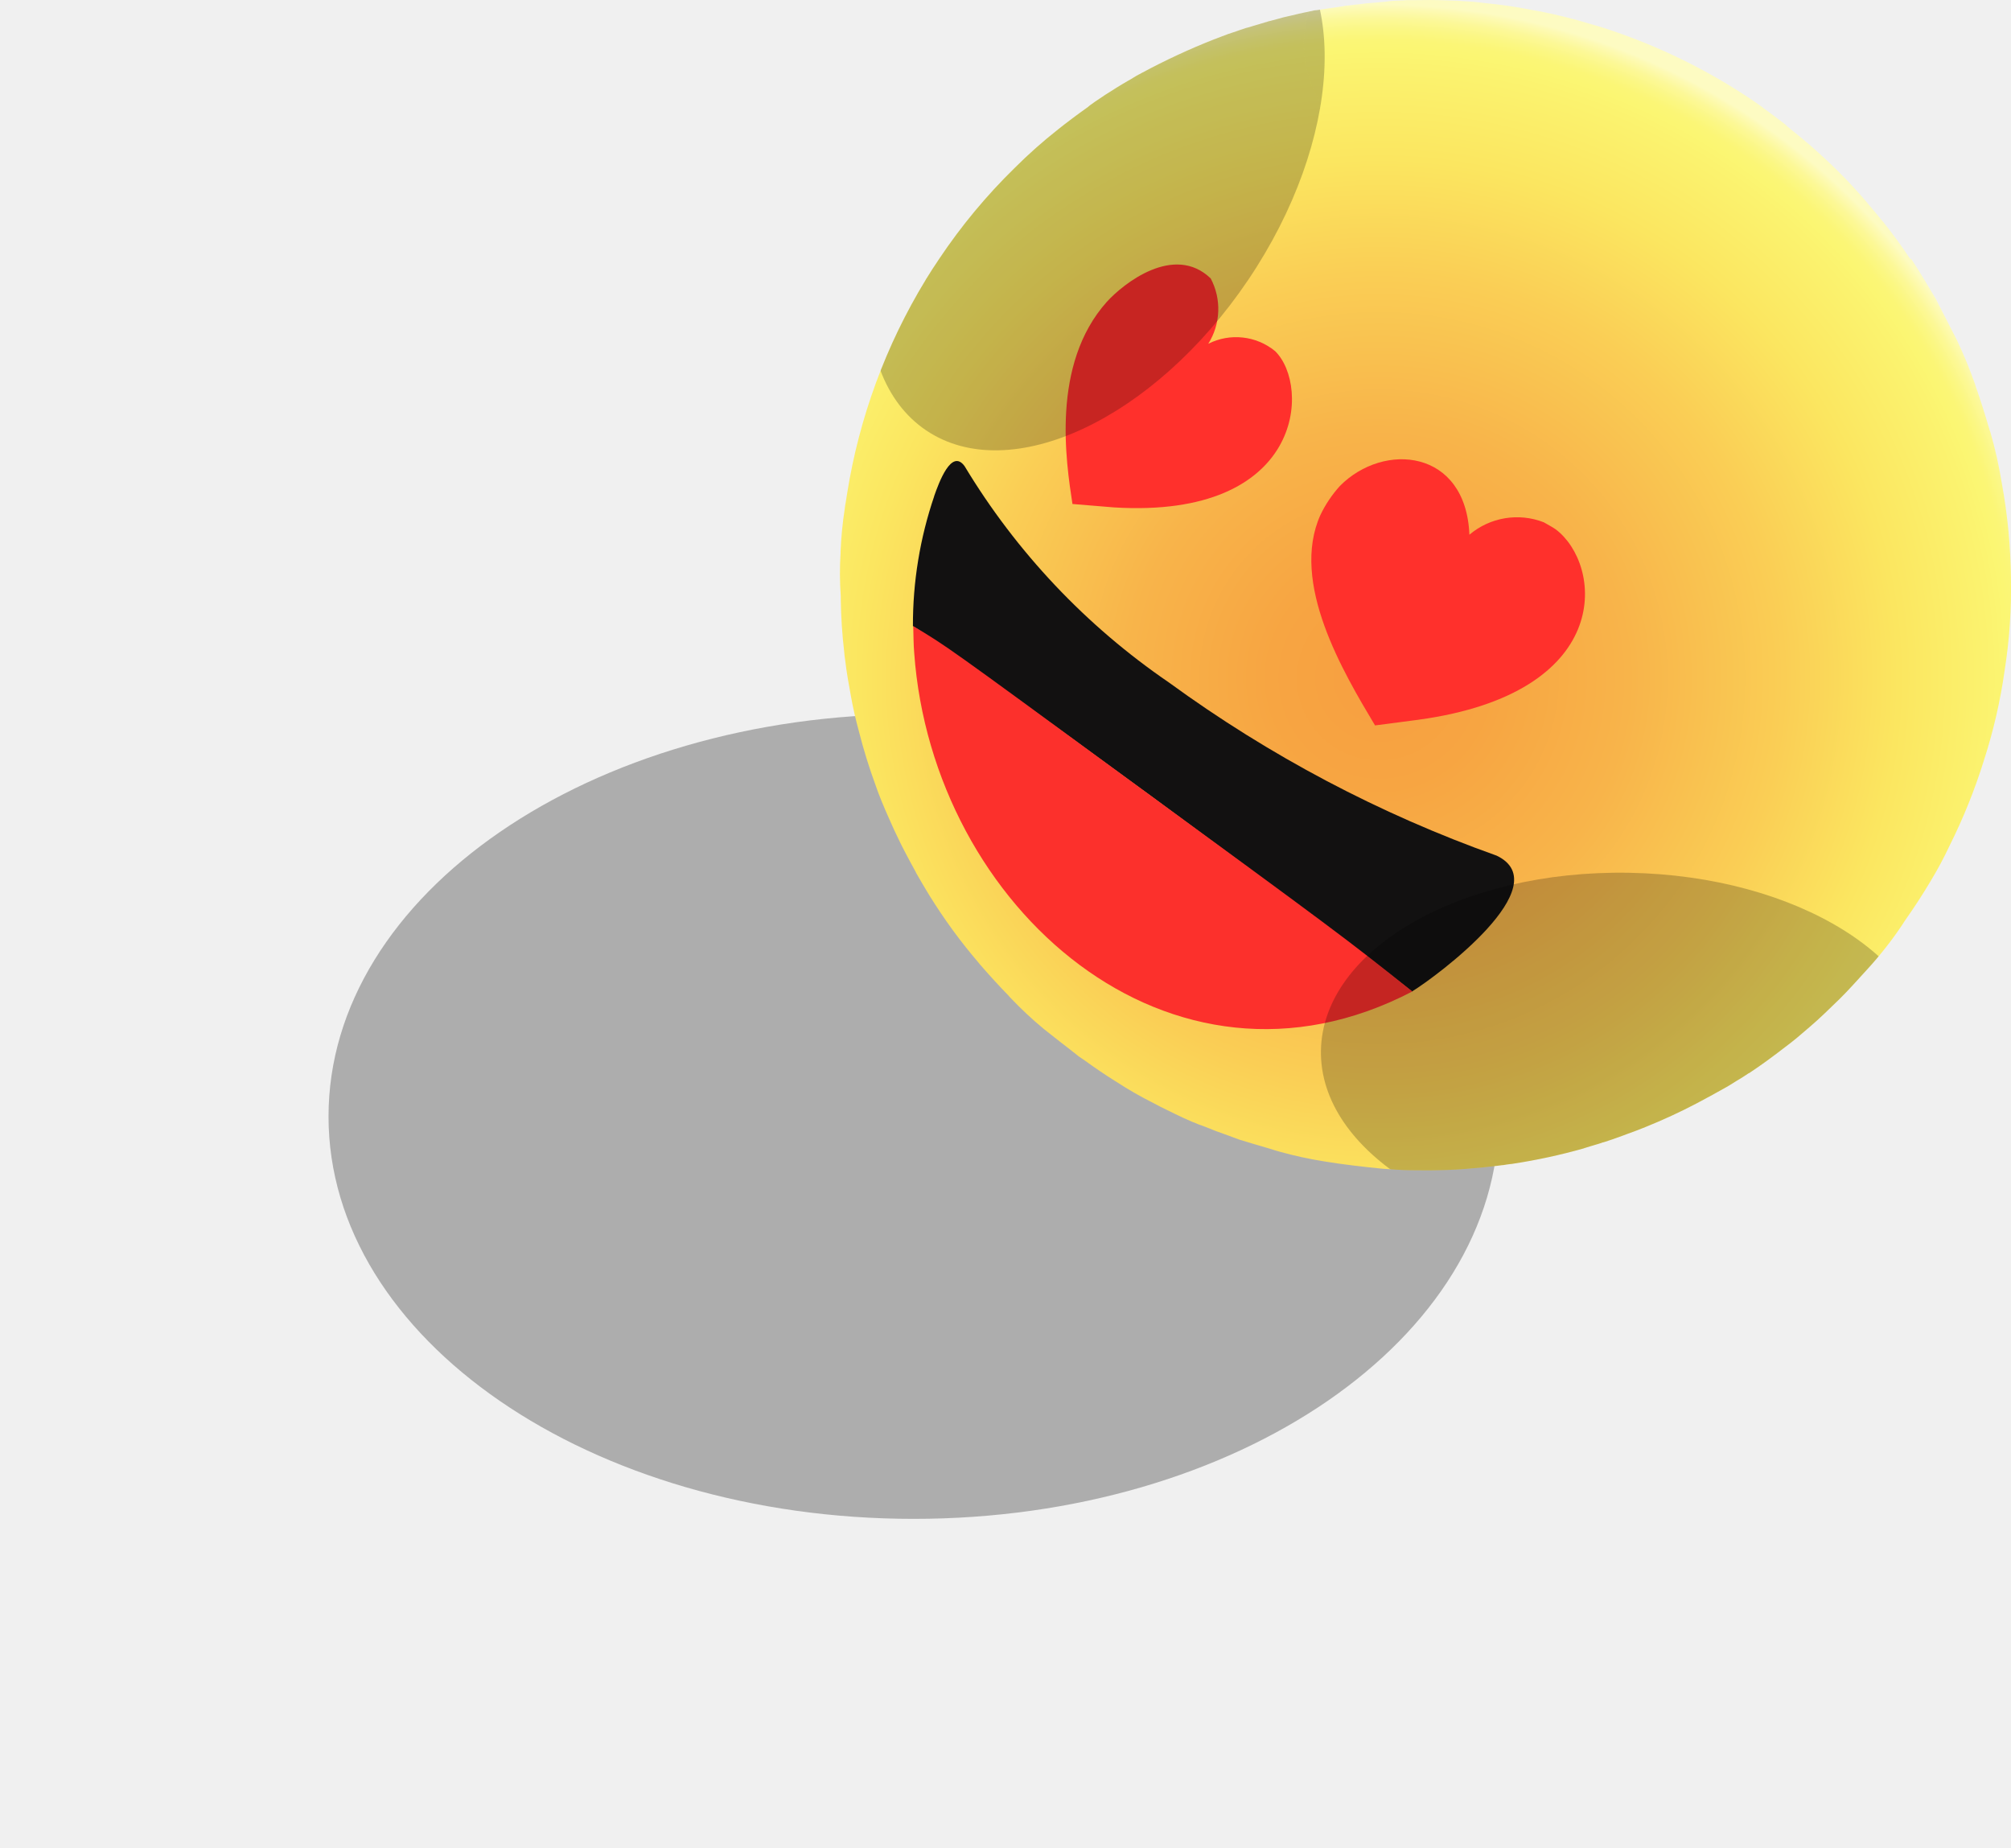
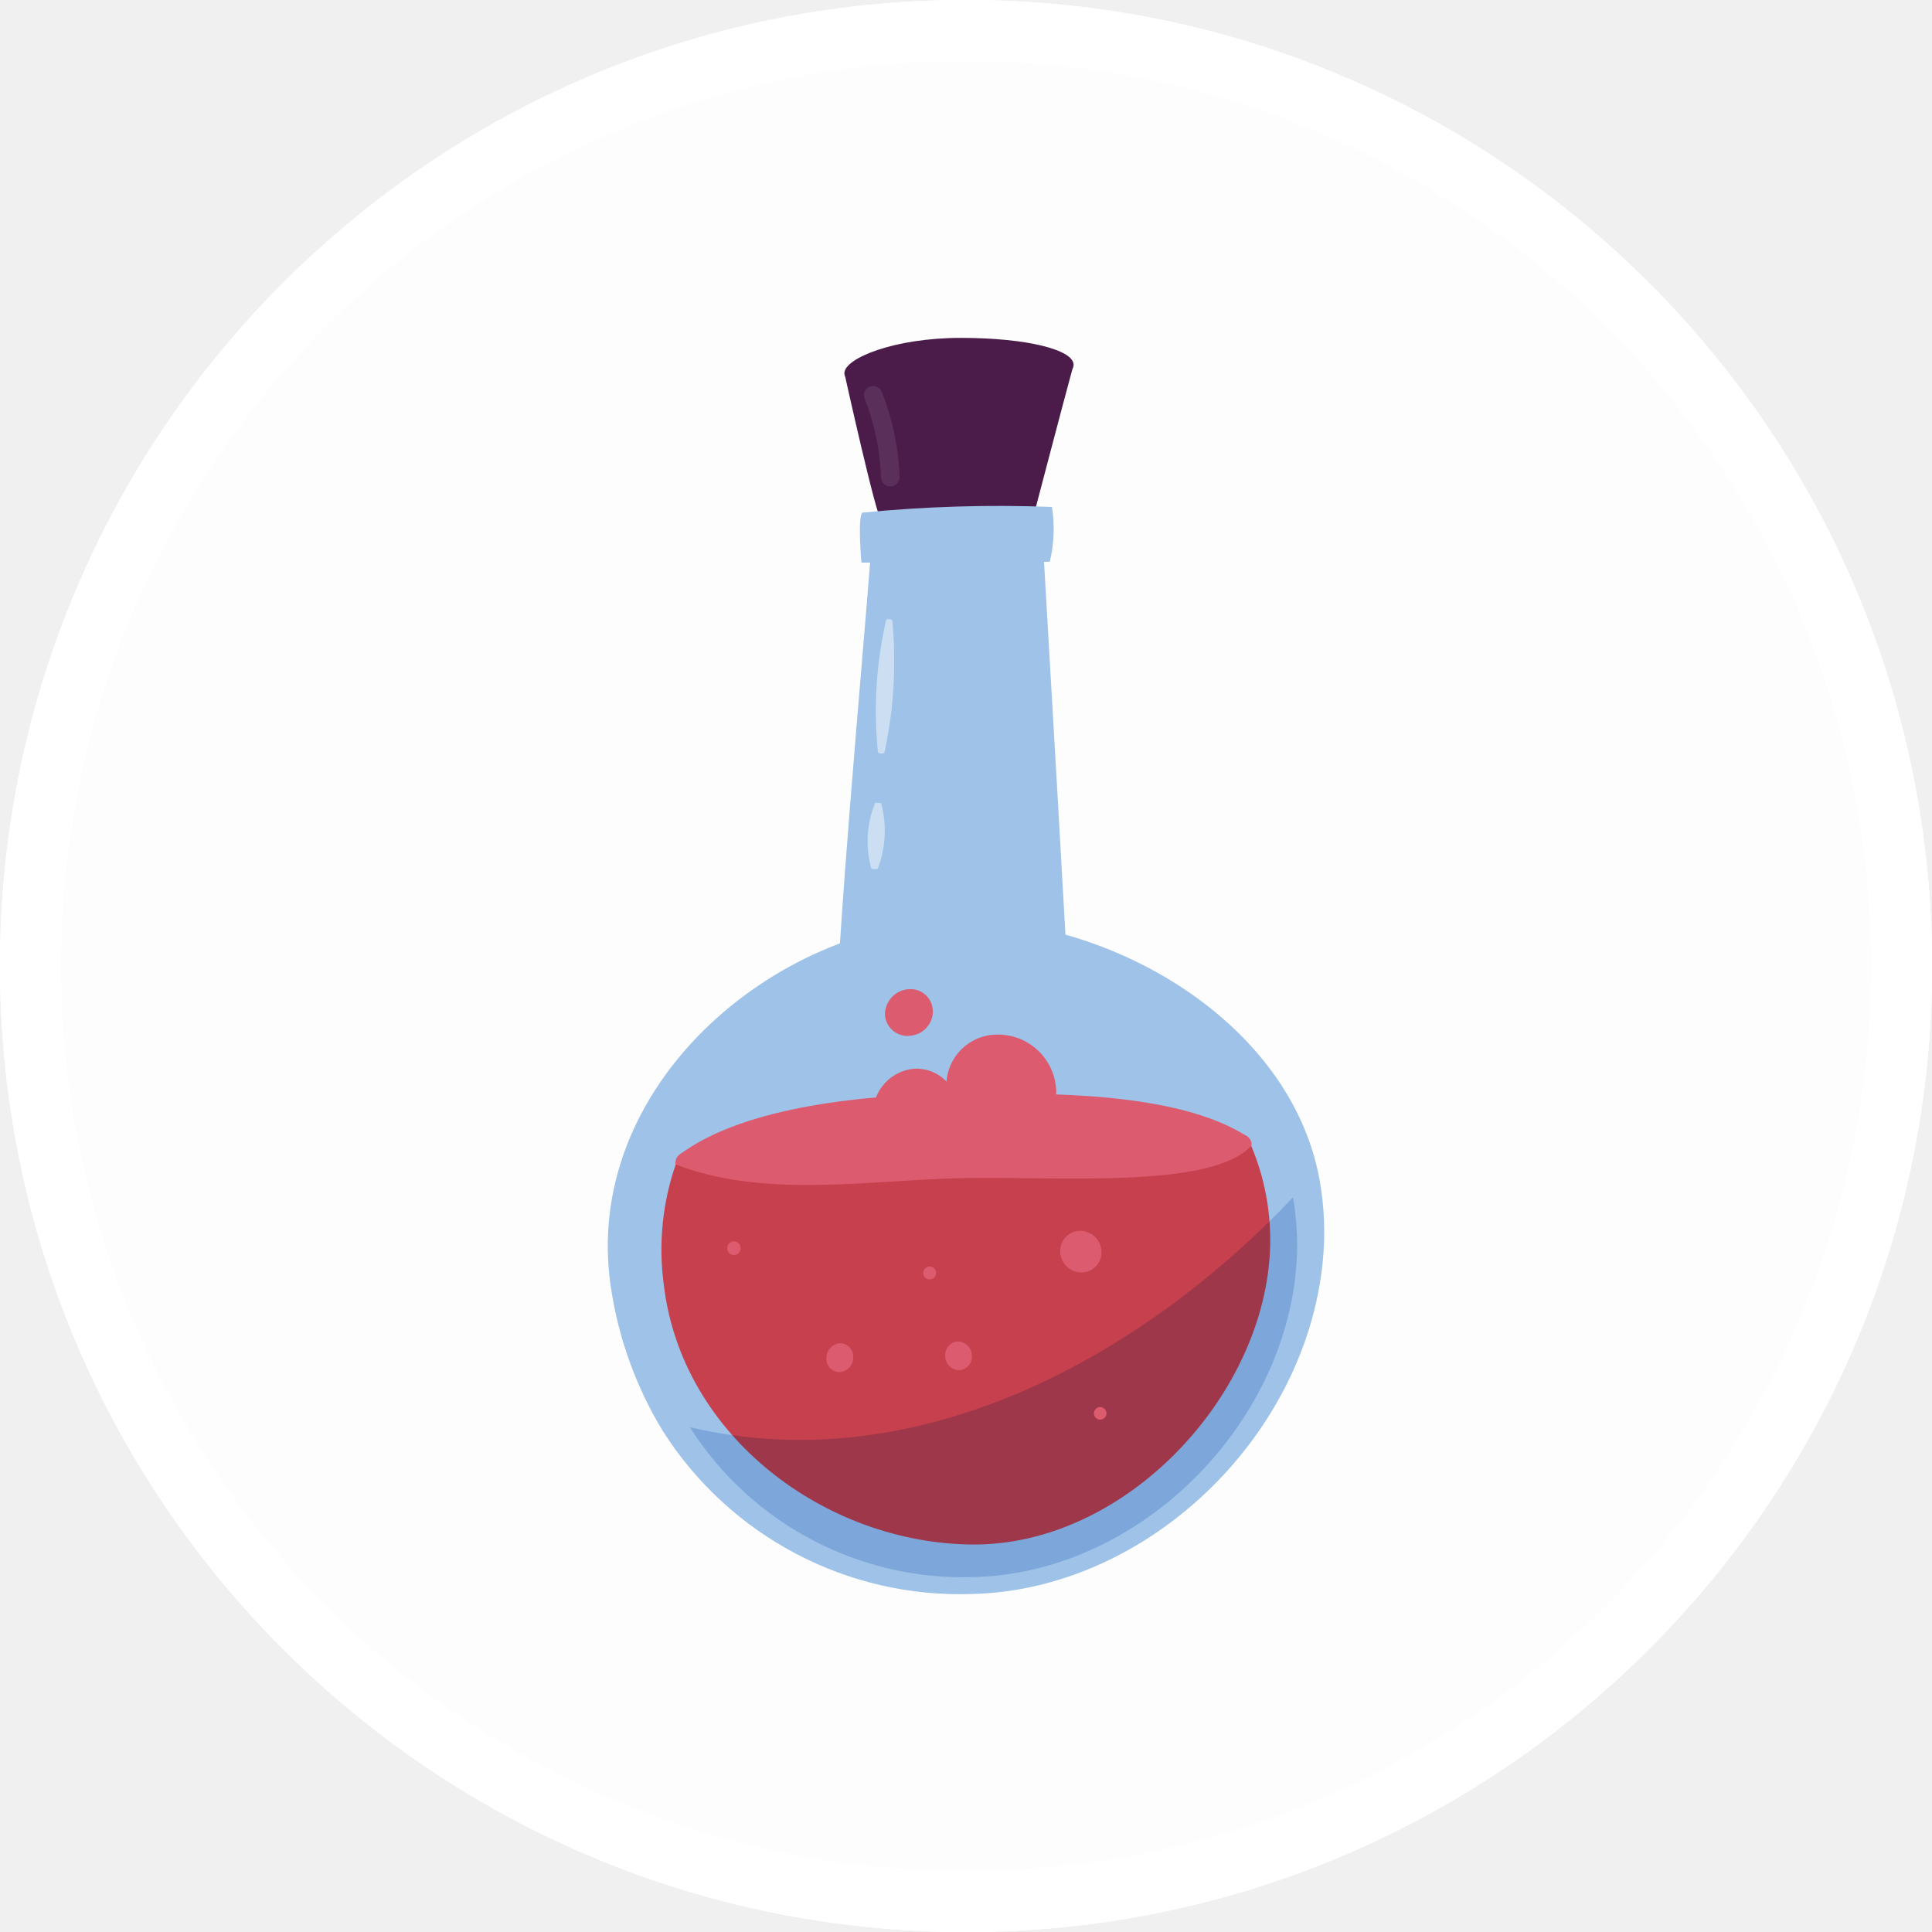
- <svg xmlns="http://www.w3.org/2000/svg" xmlns:xlink="http://www.w3.org/1999/xlink" width="82.478" height="75.758" viewBox="0 0 82.478 75.758">
+ <svg xmlns="http://www.w3.org/2000/svg" width="95" height="95" viewBox="0 0 95 95">
  <defs>
-     <radialGradient id="radial-gradient" cx="0.471" cy="0.58" r="0.575" gradientTransform="matrix(-0.999, -0.004, -0.004, 1, 0.933, 0.001)" gradientUnits="objectBoundingBox">
-       <stop offset="0" stop-color="#f79f40" />
-       <stop offset="0.163" stop-color="#f7a542" />
-       <stop offset="0.371" stop-color="#f8b44a" />
-       <stop offset="0.601" stop-color="#face55" />
-       <stop offset="0.771" stop-color="#fbe660" />
-       <stop offset="0.91" stop-color="#fbf36f" />
-       <stop offset="0.932" stop-color="#fbf672" />
-       <stop offset="0.947" stop-color="#fbf676" />
-       <stop offset="0.962" stop-color="#fbf783" />
-       <stop offset="0.978" stop-color="#fcf897" />
-       <stop offset="0.994" stop-color="#fdfab4" />
-       <stop offset="1" stop-color="#fdfbc2" />
-     </radialGradient>
    <clipPath id="clip-path">
-       <path id="Trazado_116496" data-name="Trazado 116496" d="M52.65,29.84v-.06c0-.11-.03-.77-.15-1.75-.01-.09-.02-.17-.03-.26-.02-.12-.04-.25-.06-.38a23.894,23.894,0,0,0-3.15-8.77c0-.01-.01-.01-.01-.02-.17-.29-.35-.57-.54-.85h0a23.353,23.353,0,0,0-3.06-3.74,20.449,20.449,0,0,0-1.77-1.6c-.39-.32-.78-.62-1.19-.91a.265.265,0,0,1-.06-.05l-.05-.04-.21-.15c-.26-.18-.55-.37-.86-.57h0c-.01-.01-.02-.01-.03-.02-.15-.09-.3-.19-.47-.28-.07-.04-.15-.09-.22-.13s-.12-.07-.19-.11a1.092,1.092,0,0,0-.15-.08,25.413,25.413,0,0,0-2.93-1.4c-.26-.11-.47-.18-.58-.23l-.18-.07-.18-.07c-.01,0-.02-.01-.03-.01l-.04-.01-.3-.1-.04-.01c-.01,0-.03-.01-.04-.01l-.2-.07a2.759,2.759,0,0,0-.27-.08l-.23-.07c-.04-.01-.09-.03-.13-.04-.01,0-.03-.01-.04-.01s-.03-.01-.05-.01a.636.636,0,0,1-.07-.02l-.26-.07-.22-.06c-.07-.02-.14-.03-.21-.05h-.01l-.13-.03-.25-.06-.18-.04a2.049,2.049,0,0,0-.24-.05c-.01,0-.03-.01-.04-.01-.06-.01-.12-.03-.18-.04l-.11-.02-.13-.03h-.02l-.04-.01c-.02,0-.05-.01-.07-.01a1.766,1.766,0,0,1-.2-.04.6.6,0,0,0-.12-.02h0a2.068,2.068,0,0,1-.22-.04l-.19-.03c-.03-.01-.07-.01-.11-.02a.985.985,0,0,0-.17-.02,1,1,0,0,0-.16-.02l-.27-.03-.25-.03c-.03,0-.05-.01-.08-.01h-.02a1.641,1.641,0,0,0-.23-.02l-.34-.03c-.08-.01-.16-.01-.23-.02-.09-.01-.17-.01-.26-.02s-.18-.01-.27-.02A.97.97,0,0,1,29.76,7h-.37c-.48-.01-.96-.01-1.45,0-.11,0-.21,0-.31.01s-.22.01-.32.02c-.07,0-.13.01-.19.01-.16.01-.31.02-.46.04-.05,0-.11.01-.16.01-.22.02-.43.04-.64.07-.1.01-.2.02-.3.04h-.01c-.02,0-.04.01-.06.01q-.24.03-.45.06c-.11.02-.23.04-.34.05-.26.04-.47.08-.61.11-.7.14-1.38.3-2.06.5-.41.11-.77.22-1.21.38a24.021,24.021,0,0,0-5.31,2.61h0c-.17.11-.33.22-.49.33a.265.265,0,0,0-.06.05c-.28.2-.56.4-.84.61a.423.423,0,0,1-.07.05l-.02.02-.02.02c-.01.01-.02.02-.03.02s-.02.01-.03.02c-.08.06-.15.12-.23.18-.15.12-.3.24-.44.36-.08.07-.16.13-.24.2-.16.14-.32.27-.46.4l-.02.02-.02.02c-.03.03-.07.06-.1.09-.75.69-1.21,1.19-1.24,1.22-.23.25-.46.51-.69.77-.16.19-.33.38-.5.59-.01.01-.02.03-.04.04l-.03.03c-.34.42-.69.89-1.08,1.46l-.01.01-.01.01c-.01.01-.01.02-.02.02-.18.26-.36.55-.54.86-.16.26-.32.52-.46.75l-.46.88c-.15.29-.29.56-.42.82a16.758,16.758,0,0,0-.76,1.82h0v.01c-.22.6-.42,1.23-.6,1.84l-.01.02a.037.037,0,0,1-.01.03,17.968,17.968,0,0,0-.5,2.13,23.506,23.506,0,0,0-.17,7.66,22.794,22.794,0,0,0,.82,3.68,23.944,23.944,0,0,0,1.38,3.51,15.311,15.311,0,0,0,.75,1.42c.32.56.68,1.11,1.06,1.66.04.07.09.13.13.2a16,16,0,0,0,1.39,1.8c.34.37.78.88,1.14,1.24s.83.82,1.22,1.15h0c.42.37.6.53.99.83q.72.585,1.47,1.08h.01c.16.11.32.22.49.32.19.12.38.24.55.34.09.05.22.13.36.21a.573.573,0,0,1,.07.04c.15.09.33.18.52.29.04.02.09.05.13.07a22.789,22.789,0,0,0,2.12,1c.18.07.42.17.7.28l.24.09.42.15.3.1.11.03c.01,0,.01,0,.02.01l.16.05a2.759,2.759,0,0,0,.27.08l.26.08c.01,0,.02,0,.02.01a22.1,22.1,0,0,0,2.96.66l.09.01c.08.01.17.03.27.04h.03l.23.03.53.06c.24.03.56.05.79.07s.49.03.74.04h.02c.13.01.25.01.37.01.33.01.77,0,1.1.01s.79-.03,1.13-.05c.72-.06,1.68-.17,2.39-.28a18.747,18.747,0,0,0,1.84-.38c.14-.04.28-.08.43-.12.43-.12.87-.25,1.24-.36l.43-.16c.35-.12.69-.25,1.03-.38l.17-.06c.4-.15.89-.38,1.32-.59.19-.09.37-.18.55-.28a15.71,15.71,0,0,0,1.56-.88c.02-.01.03-.02.05-.03.41-.26.82-.52,1.22-.81.09-.06.18-.12.26-.17l.44-.34c.12-.09.23-.18.35-.27l.66-.52a14.289,14.289,0,0,0,1.37-1.26l.03-.03.07-.07c.35-.35.74-.77,1.2-1.29a.138.138,0,0,0,.03-.04h0a20.958,20.958,0,0,0,2.02-2.71c.01-.01.01-.02.02-.03.19-.3.38-.61.57-.95v-.01h0c.08-.14.16-.29.24-.44.11-.2.22-.41.31-.59l.09-.18c.16-.32.31-.65.47-.99.21-.47.41-.94.56-1.36h0c.26-.7.5-1.44.71-2.23.13-.48.25-.96.33-1.41.1-.48.18-.98.25-1.5.02-.12.03-.23.05-.34.08-.69.14-1.41.16-2.14v-.13C52.68,31.04,52.68,30.45,52.65,29.84Z" transform="translate(-4.654 -6.992)" />
+       <rect id="Rectángulo_402374" data-name="Rectángulo 402374" width="35.228" height="61.771" fill="none" />
    </clipPath>
-     <linearGradient id="linear-gradient" x1="-0.166" y1="-323.933" x2="-1.166" y2="-323.933" gradientUnits="objectBoundingBox">
-       <stop offset="0" stop-color="#19b79c" />
-       <stop offset="0.405" stop-color="#1dbb9e" />
-       <stop offset="0.825" stop-color="#2ac8a3" />
-       <stop offset="0.997" stop-color="#31cfa6" />
-     </linearGradient>
-     <linearGradient id="linear-gradient-2" x1="-2.106" y1="-363.238" x2="-3.08" y2="-363.238" xlink:href="#linear-gradient" />
-     <clipPath id="clip-path-2">
-       <path id="Trazado_116504" data-name="Trazado 116504" d="M4.652,29.65v-.06a15.757,15.757,0,0,1,.17-1.74,2.335,2.335,0,0,1,.04-.26c.02-.12.04-.25.06-.38a24.088,24.088,0,0,1,3.22-8.75c0-.01.01-.01.01-.02.18-.29.36-.57.55-.85h0a23.39,23.39,0,0,1,3.09-3.72,20.134,20.134,0,0,1,1.78-1.58q.585-.465,1.2-.9a.265.265,0,0,0,.06-.05l.05-.04.21-.15c.26-.18.55-.37.86-.56h0c.01-.01.02-.01.03-.02.15-.09.31-.19.47-.28a2.53,2.53,0,0,0,.22-.13c.06-.04.12-.07.19-.11.05-.03.1-.05.15-.08a27.308,27.308,0,0,1,2.95-1.37c.26-.1.47-.18.58-.22l.18-.06.18-.06c.01,0,.02-.01.03-.01l.05-.02.3-.1.04-.01c.01,0,.03-.01.04-.01l.2-.06c.08-.02.19-.06.27-.08l.23-.07a.647.647,0,0,0,.13-.04c.01,0,.03-.01.04-.01s.03-.01.05-.01a.637.637,0,0,0,.07-.02l.26-.07.22-.06c.07-.02.14-.03.21-.05h.01l.13-.03c.08-.02.18-.04.25-.06l.18-.04c.08-.02.16-.03.24-.05.01,0,.03-.01.04-.01a1.163,1.163,0,0,0,.18-.04l.11-.01.13-.02h.02l.04-.01c.02,0,.05-.01.07-.01l.2-.03c.04-.01.09-.01.13-.02h0l.22-.03.19-.03a.516.516,0,0,0,.11-.02.985.985,0,0,1,.17-.02c.06-.01.11-.01.16-.02l.27-.03.25-.03c.03,0,.05-.01.08-.01h.02c.07-.01.15-.01.23-.02l.34-.03c.08-.01.16-.01.23-.02a1.569,1.569,0,0,1,.24-.03,2.437,2.437,0,0,1,.27-.01.86.86,0,0,1,.16-.01l.15-.01h.24c.49-.01.97-.01,1.45.01.11,0,.21.01.31.01s.22.01.32.02c.07,0,.13.01.19.01.16.01.31.02.46.04.05.01.11.01.16.02.22.02.43.05.64.07.1.01.2.03.3.04h.01c.02,0,.04.01.06.01.16.02.31.05.45.07l.34.06c.26.05.47.09.6.11.69.14,1.38.31,2.06.52.41.11.76.23,1.21.39a24.178,24.178,0,0,1,5.28,2.65h0c.16.11.33.22.49.34a.265.265,0,0,1,.06.05c.28.2.56.41.83.62a.424.424,0,0,0,.07.05l.02.02.02.02.03.03c.01.01.02.01.02.02.08.06.15.12.22.18.15.12.3.24.44.36.08.07.16.14.24.2.16.14.31.28.46.41l.02.02.02.02c.03.03.07.06.1.09.75.69,1.2,1.2,1.23,1.23.23.25.46.51.68.78.16.19.32.38.49.59.01.01.02.03.04.04l.02.03c.33.42.69.89,1.07,1.47l.04.01.01.01c.01.01.01.02.02.02.17.26.36.56.54.86.16.26.31.53.45.75l.45.88c.15.29.29.56.42.82a18.431,18.431,0,0,1,.75,1.83h0v.01c.21.6.41,1.23.59,1.85l.01.02a.037.037,0,0,0,.01.03,17.59,17.59,0,0,1,.48,2.14,22.71,22.71,0,0,1,.37,3.87,21.465,21.465,0,0,1-.26,3.8,21.96,21.96,0,0,1-.85,3.68,23.286,23.286,0,0,1-1.41,3.5,15.244,15.244,0,0,1-.76,1.42c-.33.56-.69,1.11-1.07,1.65-.04.07-.09.13-.13.2a15.2,15.2,0,0,1-1.41,1.79c-.34.37-.79.88-1.15,1.23s-.84.82-1.22,1.14h0c-.43.37-.6.52-1,.82-.49.38-.98.74-1.48,1.07H41.9c-.16.11-.32.21-.49.31-.19.12-.38.24-.55.33-.09.05-.22.12-.36.2a.574.574,0,0,0-.07.04c-.15.08-.33.18-.52.28-.04.02-.09.05-.13.07a23.108,23.108,0,0,1-2.12.98c-.18.07-.42.17-.71.27l-.24.09-.42.15-.3.1-.11.03c-.01,0-.01,0-.02.01l-.16.05c-.08.02-.19.06-.27.08l-.26.08c-.01,0-.02,0-.02.01a23.962,23.962,0,0,1-2.96.64l-.09.01c-.08.01-.17.02-.27.04H31.8l-.23.03-.53.06c-.24.02-.56.05-.79.07s-.49.03-.74.04h-.02c-.13,0-.25.01-.37.01-.33.01-.77,0-1.1,0s-.79-.04-1.13-.06c-.72-.07-1.68-.18-2.39-.3a16.281,16.281,0,0,1-1.84-.4c-.14-.04-.28-.08-.43-.13-.43-.12-.87-.26-1.24-.37l-.43-.16c-.35-.12-.69-.25-1.03-.39l-.17-.06c-.4-.15-.88-.38-1.32-.6-.19-.09-.37-.18-.55-.28a15.612,15.612,0,0,1-1.55-.89.219.219,0,0,0-.05-.03c-.41-.26-.81-.53-1.21-.82-.09-.06-.17-.12-.25-.17L14,49.97c-.12-.09-.23-.18-.35-.27l-.66-.52a15.233,15.233,0,0,1-1.36-1.27l-.03-.03-.06-.07c-.34-.35-.74-.78-1.19-1.3a.138.138,0,0,1-.03-.04h0a21.889,21.889,0,0,1-2-2.73c-.01-.01-.01-.02-.02-.03-.18-.3-.37-.61-.56-.95v-.01h0c-.08-.14-.16-.29-.24-.44-.11-.21-.22-.41-.31-.59l-.09-.18c-.16-.32-.31-.65-.46-.99-.21-.47-.41-.95-.55-1.36h0a22.441,22.441,0,0,1-.69-2.23c-.13-.48-.24-.96-.32-1.41-.09-.49-.18-.98-.24-1.5-.02-.12-.03-.23-.04-.34a21.166,21.166,0,0,1-.14-2.14v-.13A13.347,13.347,0,0,1,4.652,29.65Z" transform="translate(-4.627 -6.983)" fill="url(#radial-gradient)" />
+     <clipPath id="clip-path-3">
+       <rect id="Rectángulo_402371" data-name="Rectángulo 402371" width="29.86" height="18.673" fill="none" />
+     </clipPath>
+     <clipPath id="clip-path-4">
+       <rect id="Rectángulo_402372" data-name="Rectángulo 402372" width="1.304" height="12.296" fill="none" />
    </clipPath>
  </defs>
-   <g id="Grupo_157926" data-name="Grupo 157926" transform="translate(13.474)">
-     <ellipse id="Elipse_4737" data-name="Elipse 4737" cx="24" cy="16.5" rx="24" ry="16.5" transform="translate(0 29.284)" fill="#0b0b0b" opacity="0.292" style="mix-blend-mode: multiply;isolation: isolate" />
-     <path id="Trazado_116493" data-name="Trazado 116493" d="M4.652,29.65v-.06a15.757,15.757,0,0,1,.17-1.74,2.335,2.335,0,0,1,.04-.26c.02-.12.04-.25.06-.38a24.088,24.088,0,0,1,3.22-8.75c0-.01.01-.01.01-.02.18-.29.36-.57.55-.85h0a23.39,23.39,0,0,1,3.09-3.72,20.134,20.134,0,0,1,1.78-1.58q.585-.465,1.2-.9a.265.265,0,0,0,.06-.05l.05-.04.21-.15c.26-.18.55-.37.86-.56h0c.01-.01.02-.01.03-.02.15-.09.31-.19.47-.28a2.53,2.53,0,0,0,.22-.13c.06-.04.12-.07.19-.11.05-.03.1-.05.15-.08a27.308,27.308,0,0,1,2.95-1.37c.26-.1.47-.18.58-.22l.18-.06.18-.06c.01,0,.02-.01.03-.01l.05-.02.3-.1.04-.01c.01,0,.03-.01.04-.01l.2-.06c.08-.02.19-.06.27-.08l.23-.07a.647.647,0,0,0,.13-.04c.01,0,.03-.01.04-.01s.03-.01.05-.01a.637.637,0,0,0,.07-.02l.26-.07.22-.06c.07-.02.14-.03.21-.05h.01l.13-.03c.08-.02.18-.04.25-.06l.18-.04c.08-.02.16-.03.24-.05.01,0,.03-.01.04-.01a1.163,1.163,0,0,0,.18-.04l.11-.01.13-.02h.02l.04-.01c.02,0,.05-.01.07-.01l.2-.03c.04-.01.09-.01.13-.02h0l.22-.03.19-.03a.516.516,0,0,0,.11-.02.985.985,0,0,1,.17-.02c.06-.01.11-.01.16-.02l.27-.03.25-.03c.03,0,.05-.01.08-.01h.02c.07-.01.15-.01.23-.02l.34-.03c.08-.01.16-.01.23-.02a1.569,1.569,0,0,1,.24-.03,2.437,2.437,0,0,1,.27-.01.86.86,0,0,1,.16-.01l.15-.01h.24c.49-.01.97-.01,1.45.01.11,0,.21.01.31.01s.22.01.32.02c.07,0,.13.01.19.01.16.01.31.02.46.04.05.01.11.01.16.02.22.02.43.05.64.07.1.01.2.03.3.04h.01c.02,0,.04.01.06.01.16.02.31.05.45.07l.34.06c.26.05.47.09.6.11.69.14,1.38.31,2.06.52.41.11.76.23,1.21.39a24.178,24.178,0,0,1,5.28,2.65h0c.16.11.33.22.49.34a.265.265,0,0,1,.06.05c.28.2.56.41.83.62a.424.424,0,0,0,.07.05l.02.02.02.02.03.03c.01.01.02.01.02.02.08.06.15.12.22.18.15.12.3.24.44.36.08.07.16.14.24.2.16.14.31.28.46.41l.02.02.02.02c.03.03.07.06.1.09.75.69,1.2,1.2,1.23,1.23.23.25.46.51.68.78.16.19.32.38.49.59.01.01.02.03.04.04l.02.03c.33.42.69.89,1.07,1.47l.04.01.01.01c.01.01.01.02.02.02.17.26.36.56.54.86.16.26.31.53.45.75l.45.88c.15.29.29.56.42.82a18.431,18.431,0,0,1,.75,1.83h0v.01c.21.6.41,1.23.59,1.85l.01.02a.037.037,0,0,0,.01.03,17.59,17.59,0,0,1,.48,2.14,22.71,22.71,0,0,1,.37,3.87,21.465,21.465,0,0,1-.26,3.8,21.96,21.96,0,0,1-.85,3.68,23.286,23.286,0,0,1-1.41,3.5,15.244,15.244,0,0,1-.76,1.42c-.33.56-.69,1.11-1.07,1.65-.04.07-.09.13-.13.2a15.2,15.2,0,0,1-1.41,1.79c-.34.37-.79.88-1.15,1.23s-.84.82-1.22,1.14h0c-.43.37-.6.52-1,.82-.49.38-.98.74-1.48,1.07H41.9c-.16.11-.32.21-.49.31-.19.12-.38.24-.55.33-.09.05-.22.12-.36.2a.574.574,0,0,0-.07.04c-.15.08-.33.18-.52.28-.04.02-.09.05-.13.07a23.108,23.108,0,0,1-2.12.98c-.18.07-.42.17-.71.27l-.24.09-.42.15-.3.1-.11.03c-.01,0-.01,0-.02.01l-.16.05c-.08.02-.19.06-.27.08l-.26.08c-.01,0-.02,0-.02.01a23.962,23.962,0,0,1-2.96.64l-.09.01c-.08.01-.17.02-.27.04H31.8l-.23.03-.53.06c-.24.02-.56.05-.79.07s-.49.03-.74.04h-.02c-.13,0-.25.01-.37.01-.33.01-.77,0-1.1,0s-.79-.04-1.13-.06c-.72-.07-1.68-.18-2.39-.3a16.281,16.281,0,0,1-1.84-.4c-.14-.04-.28-.08-.43-.13-.43-.12-.87-.26-1.24-.37l-.43-.16c-.35-.12-.69-.25-1.03-.39l-.17-.06c-.4-.15-.88-.38-1.32-.6-.19-.09-.37-.18-.55-.28a15.612,15.612,0,0,1-1.55-.89.219.219,0,0,0-.05-.03c-.41-.26-.81-.53-1.21-.82-.09-.06-.17-.12-.25-.17L14,49.97c-.12-.09-.23-.18-.35-.27l-.66-.52a15.233,15.233,0,0,1-1.36-1.27l-.03-.03-.06-.07c-.34-.35-.74-.78-1.19-1.3a.138.138,0,0,1-.03-.04h0a21.889,21.889,0,0,1-2-2.73c-.01-.01-.01-.02-.02-.03-.18-.3-.37-.61-.56-.95v-.01h0c-.08-.14-.16-.29-.24-.44-.11-.21-.22-.41-.31-.59l-.09-.18c-.16-.32-.31-.65-.46-.99-.21-.47-.41-.95-.55-1.36h0a22.441,22.441,0,0,1-.69-2.23c-.13-.48-.24-.96-.32-1.41-.09-.49-.18-.98-.24-1.5-.02-.12-.03-.23-.04-.34a21.166,21.166,0,0,1-.14-2.14v-.13A13.347,13.347,0,0,1,4.652,29.65Z" transform="translate(16.349 -6.983)" fill="url(#radial-gradient)" />
-     <g id="Grupo_86225" data-name="Grupo 86225" transform="translate(20.955 0.009)" clip-path="url(#clip-path)">
-       <path id="Trazado_116494" data-name="Trazado 116494" d="M50.67,21.64a4.37,4.37,0,0,1,.18-.46C50.8,21.33,50.74,21.48,50.67,21.64Z" transform="translate(-48.844 -6.992)" fill="url(#linear-gradient)" />
-       <path id="Trazado_116495" data-name="Trazado 116495" d="M4.7,34.92c.03-.14.05-.28.08-.41C4.75,34.65,4.73,34.79,4.7,34.92Z" transform="translate(43.196 -6.992)" fill="url(#linear-gradient-2)" />
+   <g id="Grupo_1102762" data-name="Grupo 1102762" transform="translate(12091.34 11831.741)">
+     <g id="Grupo_1102126" data-name="Grupo 1102126" transform="translate(-12090.854 -11831.256)">
+       <g id="Grupo_1098741" data-name="Grupo 1098741">
+         <g id="Rectángulo_400898" data-name="Rectángulo 400898" transform="translate(-0.485 -0.485)" fill="#fff" stroke="#fff" stroke-width="3" opacity="0.859">
+           <rect width="95" height="95" rx="47.5" stroke="none" />
+           <rect x="1.5" y="1.5" width="92" height="92" rx="46" fill="none" />
+         </g>
+         <g id="Rectángulo_400907" data-name="Rectángulo 400907" transform="translate(-0.485 -0.485)" fill="none" stroke="#fff" stroke-width="3">
+           <rect width="95" height="95" rx="47.5" stroke="none" />
+           <rect x="1.5" y="1.5" width="92" height="92" rx="46" fill="none" />
+         </g>
+       </g>
    </g>
-     <path id="Trazado_116497" data-name="Trazado 116497" d="M25.873,27.33A16.375,16.375,0,0,0,25,32.66c2.26,1.39,16.97,12.2,20.47,14.98,1.03-.63,6.02-4.35,3.47-5.57a52.925,52.925,0,0,1-13.44-7.1,28.664,28.664,0,0,1-8.38-8.87c-.54-.75-1.06.69-1.25,1.23" transform="translate(-1.032 -6.983)" fill="#121111" />
-     <path id="Trazado_116499" data-name="Trazado 116499" d="M29.22,33.76c.75,10.43,10.52,19.05,20.43,13.88-2.65-2.12-3.33-2.62-11.66-8.71-7.45-5.46-7.45-5.46-8.81-6.27.01.33.01.77.04,1.1" transform="translate(-5.199 -6.983)" fill="#fc302c" />
-     <g id="Grupo_86231" data-name="Grupo 86231" transform="translate(40.307 18.833)">
-       <path id="Trazado_116501" data-name="Trazado 116501" d="M22.473,28.1c-1.25,2.78.93,6.44,2.24,8.63.65-.09,1.52-.19,2.17-.29,7.67-1.22,7.14-6.32,5.24-7.75-.14-.1-.34-.2-.49-.29a3.024,3.024,0,0,0-3.05.51c-.14-3.51-3.51-3.82-5.31-2a4.969,4.969,0,0,0-.8,1.19" transform="translate(-22.099 -25.816)" fill="#ff302c" />
-     </g>
-     <g id="Grupo_86232" data-name="Grupo 86232" transform="translate(30.232 10.846)">
-       <path id="Trazado_116503" data-name="Trazado 116503" d="M35.806,19.36c-2.3,2.57-1.67,6.58-1.41,8.29.51.04,1.19.1,1.7.14,7.78.48,8.08-4.98,6.61-6.41a2.529,2.529,0,0,0-2.74-.3,2.679,2.679,0,0,0,.1-2.68c-1.5-1.44-3.58.21-4.26.96" transform="translate(-34.117 -17.829)" fill="#ff302c" />
-     </g>
-     <g id="Enmascarar_grupo_59" data-name="Enmascarar grupo 59" transform="translate(20.976 0)" clip-path="url(#clip-path-2)">
-       <g id="Grupo_86233" data-name="Grupo 86233" transform="translate(-2.683 -7.272)" opacity="0.561" style="mix-blend-mode: multiply;isolation: isolate">
-         <g id="Grupo_86230" data-name="Grupo 86230" transform="translate(0)">
-           <ellipse id="Elipse_4734" data-name="Elipse 4734" cx="12.5" cy="7.5" rx="12.5" ry="7.5" transform="translate(21.707 1.557)" fill="#fff" opacity="0.743" />
-           <ellipse id="Elipse_4735" data-name="Elipse 4735" cx="12.5" cy="7.5" rx="12.5" ry="7.5" transform="translate(26.415 8.388) rotate(124)" opacity="0.387" />
-           <ellipse id="Elipse_4736" data-name="Elipse 4736" cx="12.5" cy="7.5" rx="12.5" ry="7.5" transform="matrix(-1, -0.017, 0.017, -1, 47.282, 58.274)" opacity="0.387" />
+     <g id="Grupo_1102125" data-name="Grupo 1102125" transform="translate(-12061.454 -11815.127)">
+       <g id="Grupo_1102089" data-name="Grupo 1102089" clip-path="url(#clip-path)">
+         <g id="Grupo_1102088" data-name="Grupo 1102088">
+           <g id="Grupo_1102087" data-name="Grupo 1102087" clip-path="url(#clip-path)">
+             <path id="Trazado_901571" data-name="Trazado 901571" d="M35.487,10.217c.77-2.91,1.142-4.37,1.927-7.276a72.659,72.659,0,0,0-11.269.415s1.595,7.218,1.81,7.2,7.532-.335,7.532-.335" transform="translate(-14.51 -1.621)" fill="#4b1c4a" />
+             <path id="Trazado_901572" data-name="Trazado 901572" d="M36.646,47.983a63.671,63.671,0,0,0-11.813.294c.38-8.9,1.252-17.741,1.95-26.615a60.735,60.735,0,0,1,8.366-.222c.508,8.848,1.042,17.692,1.5,26.543" transform="translate(-13.782 -11.878)" fill="#9ec2e8" />
+             <path id="Trazado_901573" data-name="Trazado 901573" d="M35.154,81.142c-.853,8.58-8.593,16.1-17.217,16.322A17.3,17.3,0,0,1,2.7,89.44,18.918,18.918,0,0,1,.14,82.295c-1.4-9.722,7.949-17.752,16.985-17.965,7.443-.176,16.467,4.919,17.881,12.8a14.581,14.581,0,0,1,.148,4.011" transform="translate(0 -35.699)" fill="#9ec2e8" />
+             <path id="Trazado_901574" data-name="Trazado 901574" d="M35.825,91.761c-.629,7.052-7.314,13.965-14.6,13.909-7.19-.056-14.318-5.306-15.177-12.827a12.794,12.794,0,0,1,.594-5.864c.06-.162.121-.327.192-.486,3.885-2.306,9.377-2.96,13.7-2.993,4.408-.034,10.048.064,14.188,2.092.081.157.151.319.218.478a11.913,11.913,0,0,1,.886,5.693" transform="translate(-3.3 -46.338)" fill="#c7404e" />
+             <path id="Trazado_901575" data-name="Trazado 901575" d="M27.927,21.319s-.2-2.254.049-2.458a68.372,68.372,0,0,1,9.32-.279,6.927,6.927,0,0,1-.105,2.69c-.153.042-9.263.047-9.263.047" transform="translate(-15.455 -10.269)" fill="#9ec2e8" />
+             <path id="Trazado_901576" data-name="Trazado 901576" d="M37.414,1.32c0,.73-2.291,1.315-5.549,1.322s-5.721-.178-5.72-.907S28.587,0,31.867,0s5.546.591,5.547,1.32" transform="translate(-14.51)" fill="#4b1c4a" />
+             <path id="Trazado_901577" data-name="Trazado 901577" d="M35.8,85.977a.185.185,0,0,1-.018.085c-2,2.146-9.576,1.485-14.275,1.586-4.539.1-9.7,1.016-14.023-.675a.534.534,0,0,1-.016-.077.489.489,0,0,1,.209-.409c3.238-2.417,9.378-2.959,13.7-2.993,4.408-.034,10.725-.107,14.188,2.091a.466.466,0,0,1,.235.393" transform="translate(-4.143 -46.331)" fill="#dd5b6e" />
+             <g id="Grupo_1102083" data-name="Grupo 1102083" transform="translate(4.036 42.264)" style="mix-blend-mode: multiply;isolation: isolate">
+               <g id="Grupo_1102082" data-name="Grupo 1102082">
+                 <g id="Grupo_1102081" data-name="Grupo 1102081" clip-path="url(#clip-path-3)">
+                   <path id="Trazado_901578" data-name="Trazado 901578" d="M38.861,98.655c-.783,7.877-7.889,14.782-15.808,14.985a15.926,15.926,0,0,1-13.985-7.367c11.183,2.625,22.157-3.4,29.657-11.3a13.49,13.49,0,0,1,.136,3.683" transform="translate(-9.068 -94.972)" fill="#c9dbf0" />
+                 </g>
+               </g>
+             </g>
+             <path id="Trazado_901579" data-name="Trazado 901579" d="M25.475,111.723a.729.729,0,0,1-.612.78.647.647,0,0,1-.706-.627.727.727,0,0,1,.611-.784.647.647,0,0,1,.707.631" transform="translate(-13.405 -61.651)" fill="#dd5b6e" />
+             <path id="Trazado_901580" data-name="Trazado 901580" d="M38.594,111.587a.659.659,0,0,1-.629.71.7.7,0,0,1-.68-.693.668.668,0,0,1,.629-.722.707.707,0,0,1,.68.705" transform="translate(-20.692 -61.537)" fill="#dd5b6e" />
+             <path id="Trazado_901581" data-name="Trazado 901581" d="M35.488,102.928a.318.318,0,1,1-.332-.325.329.329,0,0,1,.332.325" transform="translate(-19.343 -56.943)" fill="#dd5b6e" />
+             <path id="Trazado_901582" data-name="Trazado 901582" d="M13.853,100.133a.339.339,0,0,1-.292.373.33.33,0,0,1-.362-.3.336.336,0,0,1,.292-.372.328.328,0,0,1,.363.3" transform="translate(-7.324 -55.406)" fill="#dd5b6e" />
+             <path id="Trazado_901583" data-name="Trazado 901583" d="M54.334,118.468a.31.31,0,1,1-.307-.334.32.32,0,0,1,.307.334" transform="translate(-29.811 -65.562)" fill="#dd5b6e" />
+             <path id="Trazado_901584" data-name="Trazado 901584" d="M52.024,99.712a1,1,0,0,1-1.017,1,1.056,1.056,0,0,1-1.016-1.051A.984.984,0,0,1,51,98.66a1.05,1.05,0,0,1,1.02,1.052" transform="translate(-27.744 -54.754)" fill="#dd5b6e" />
+             <path id="Trazado_901585" data-name="Trazado 901585" d="M42.827,79.706a2.621,2.621,0,0,1-2.7,2.611,2.762,2.762,0,0,1-2.7-2.705,2.5,2.5,0,0,1,2.575-2.63,2.865,2.865,0,0,1,2.82,2.724" transform="translate(-20.774 -42.723)" fill="#dd5b6e" />
+             <path id="Trazado_901586" data-name="Trazado 901586" d="M33.476,82.79a2.107,2.107,0,0,1-1.987,2.2A2.063,2.063,0,0,1,29.3,83.014a2.216,2.216,0,0,1,2.055-2.271,2.047,2.047,0,0,1,2.125,2.047" transform="translate(-16.258 -44.809)" fill="#dd5b6e" />
+             <path id="Trazado_901587" data-name="Trazado 901587" d="M32.982,73.045a1.212,1.212,0,0,1-1.149,1.208,1.106,1.106,0,0,1-1.209-1.066A1.254,1.254,0,0,1,31.8,71.96a1.093,1.093,0,0,1,1.179,1.085" transform="translate(-16.996 -39.935)" fill="#dd5b6e" />
+             <g id="Grupo_1102086" data-name="Grupo 1102086" transform="translate(12.775 13.83)" opacity="0.5">
+               <g id="Grupo_1102085" data-name="Grupo 1102085">
+                 <g id="Grupo_1102084" data-name="Grupo 1102084" clip-path="url(#clip-path-4)">
+                   <path id="Trazado_901588" data-name="Trazado 901588" d="M29.721,37.608a20.017,20.017,0,0,1,.4-6.476c.018-.083.3-.068.309.019a21.163,21.163,0,0,1-.387,6.477c-.02.089-.312.067-.321-.02" transform="translate(-29.212 -31.077)" fill="#f9fbfc" />
+                   <path id="Trazado_901589" data-name="Trazado 901589" d="M28.889,54.594a4.985,4.985,0,0,1,.182-3.2c.016-.04.3-.026.309.017a5.246,5.246,0,0,1-.17,3.2c-.017.044-.309.025-.321-.018" transform="translate(-28.707 -42.341)" fill="#f9fbfc" />
+                 </g>
+               </g>
+             </g>
+             <path id="Trazado_901590" data-name="Trazado 901590" d="M28.312,5.892a11.843,11.843,0,0,1,.826,3.939.456.456,0,0,0,.911,0,12.545,12.545,0,0,0-.859-4.181.456.456,0,0,0-.879.242" transform="translate(-15.701 -2.958)" fill="#5a2f59" />
+           </g>
        </g>
      </g>
    </g>
  </g>
</svg>
